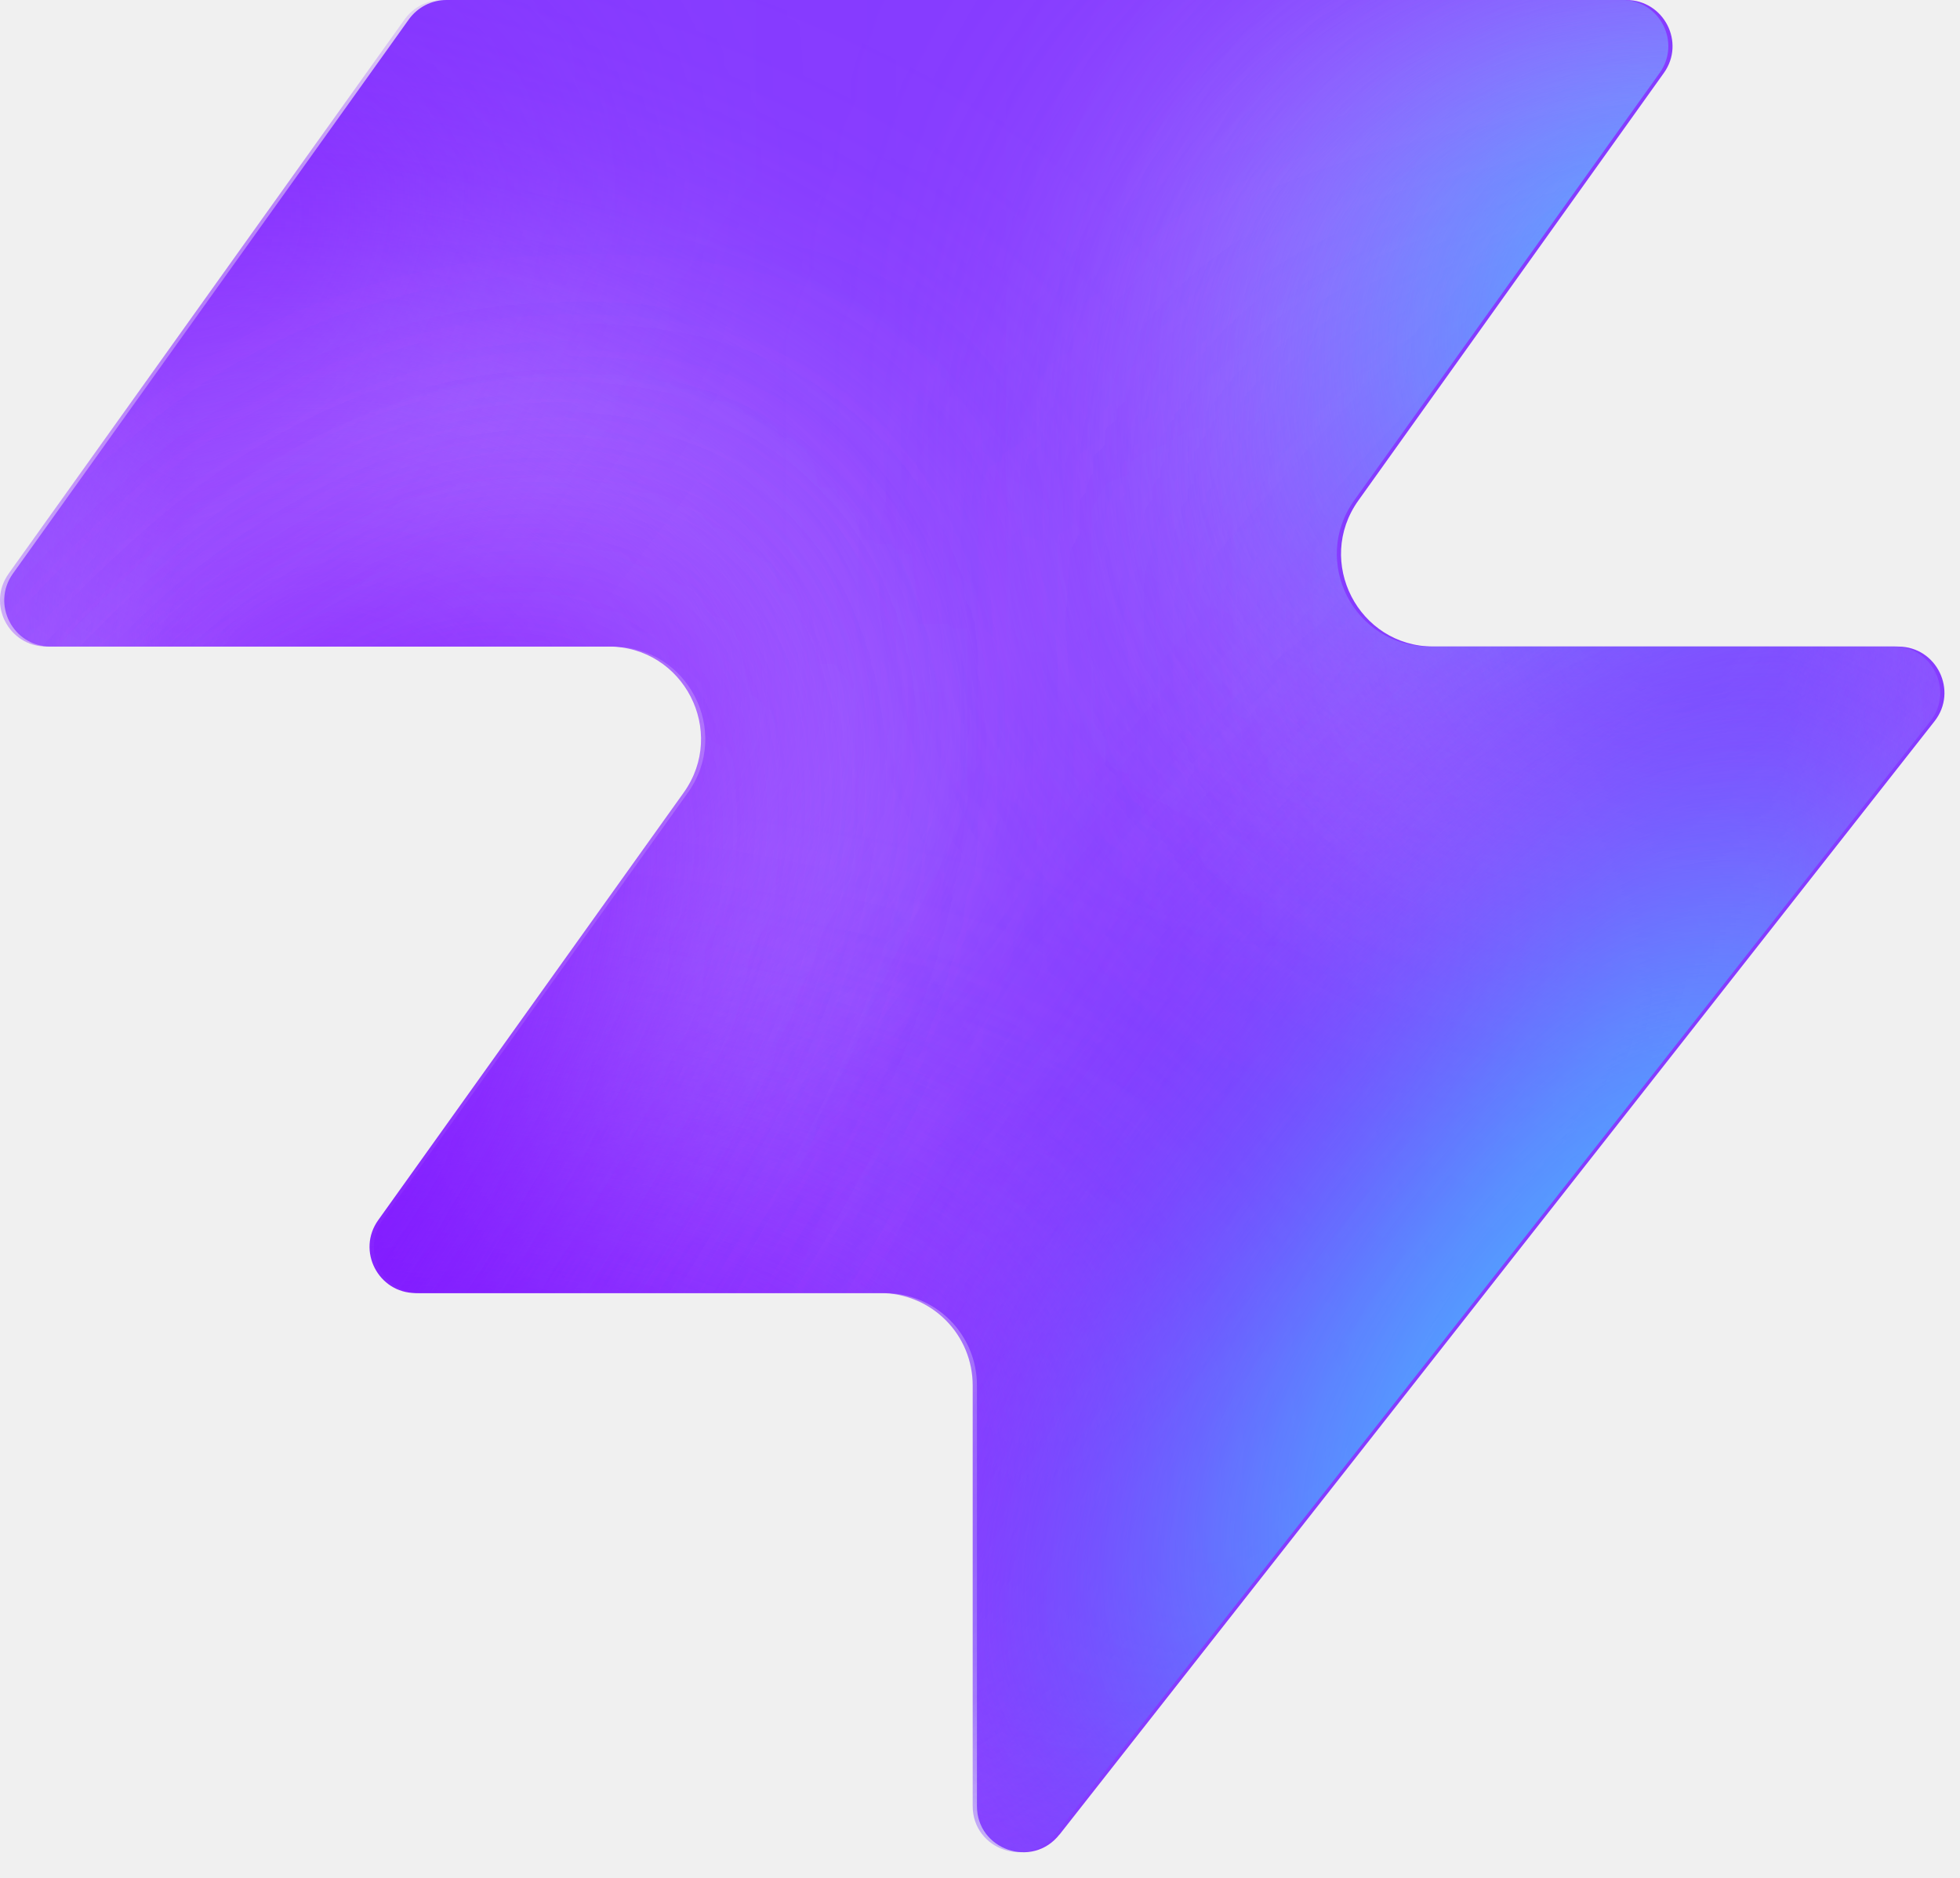
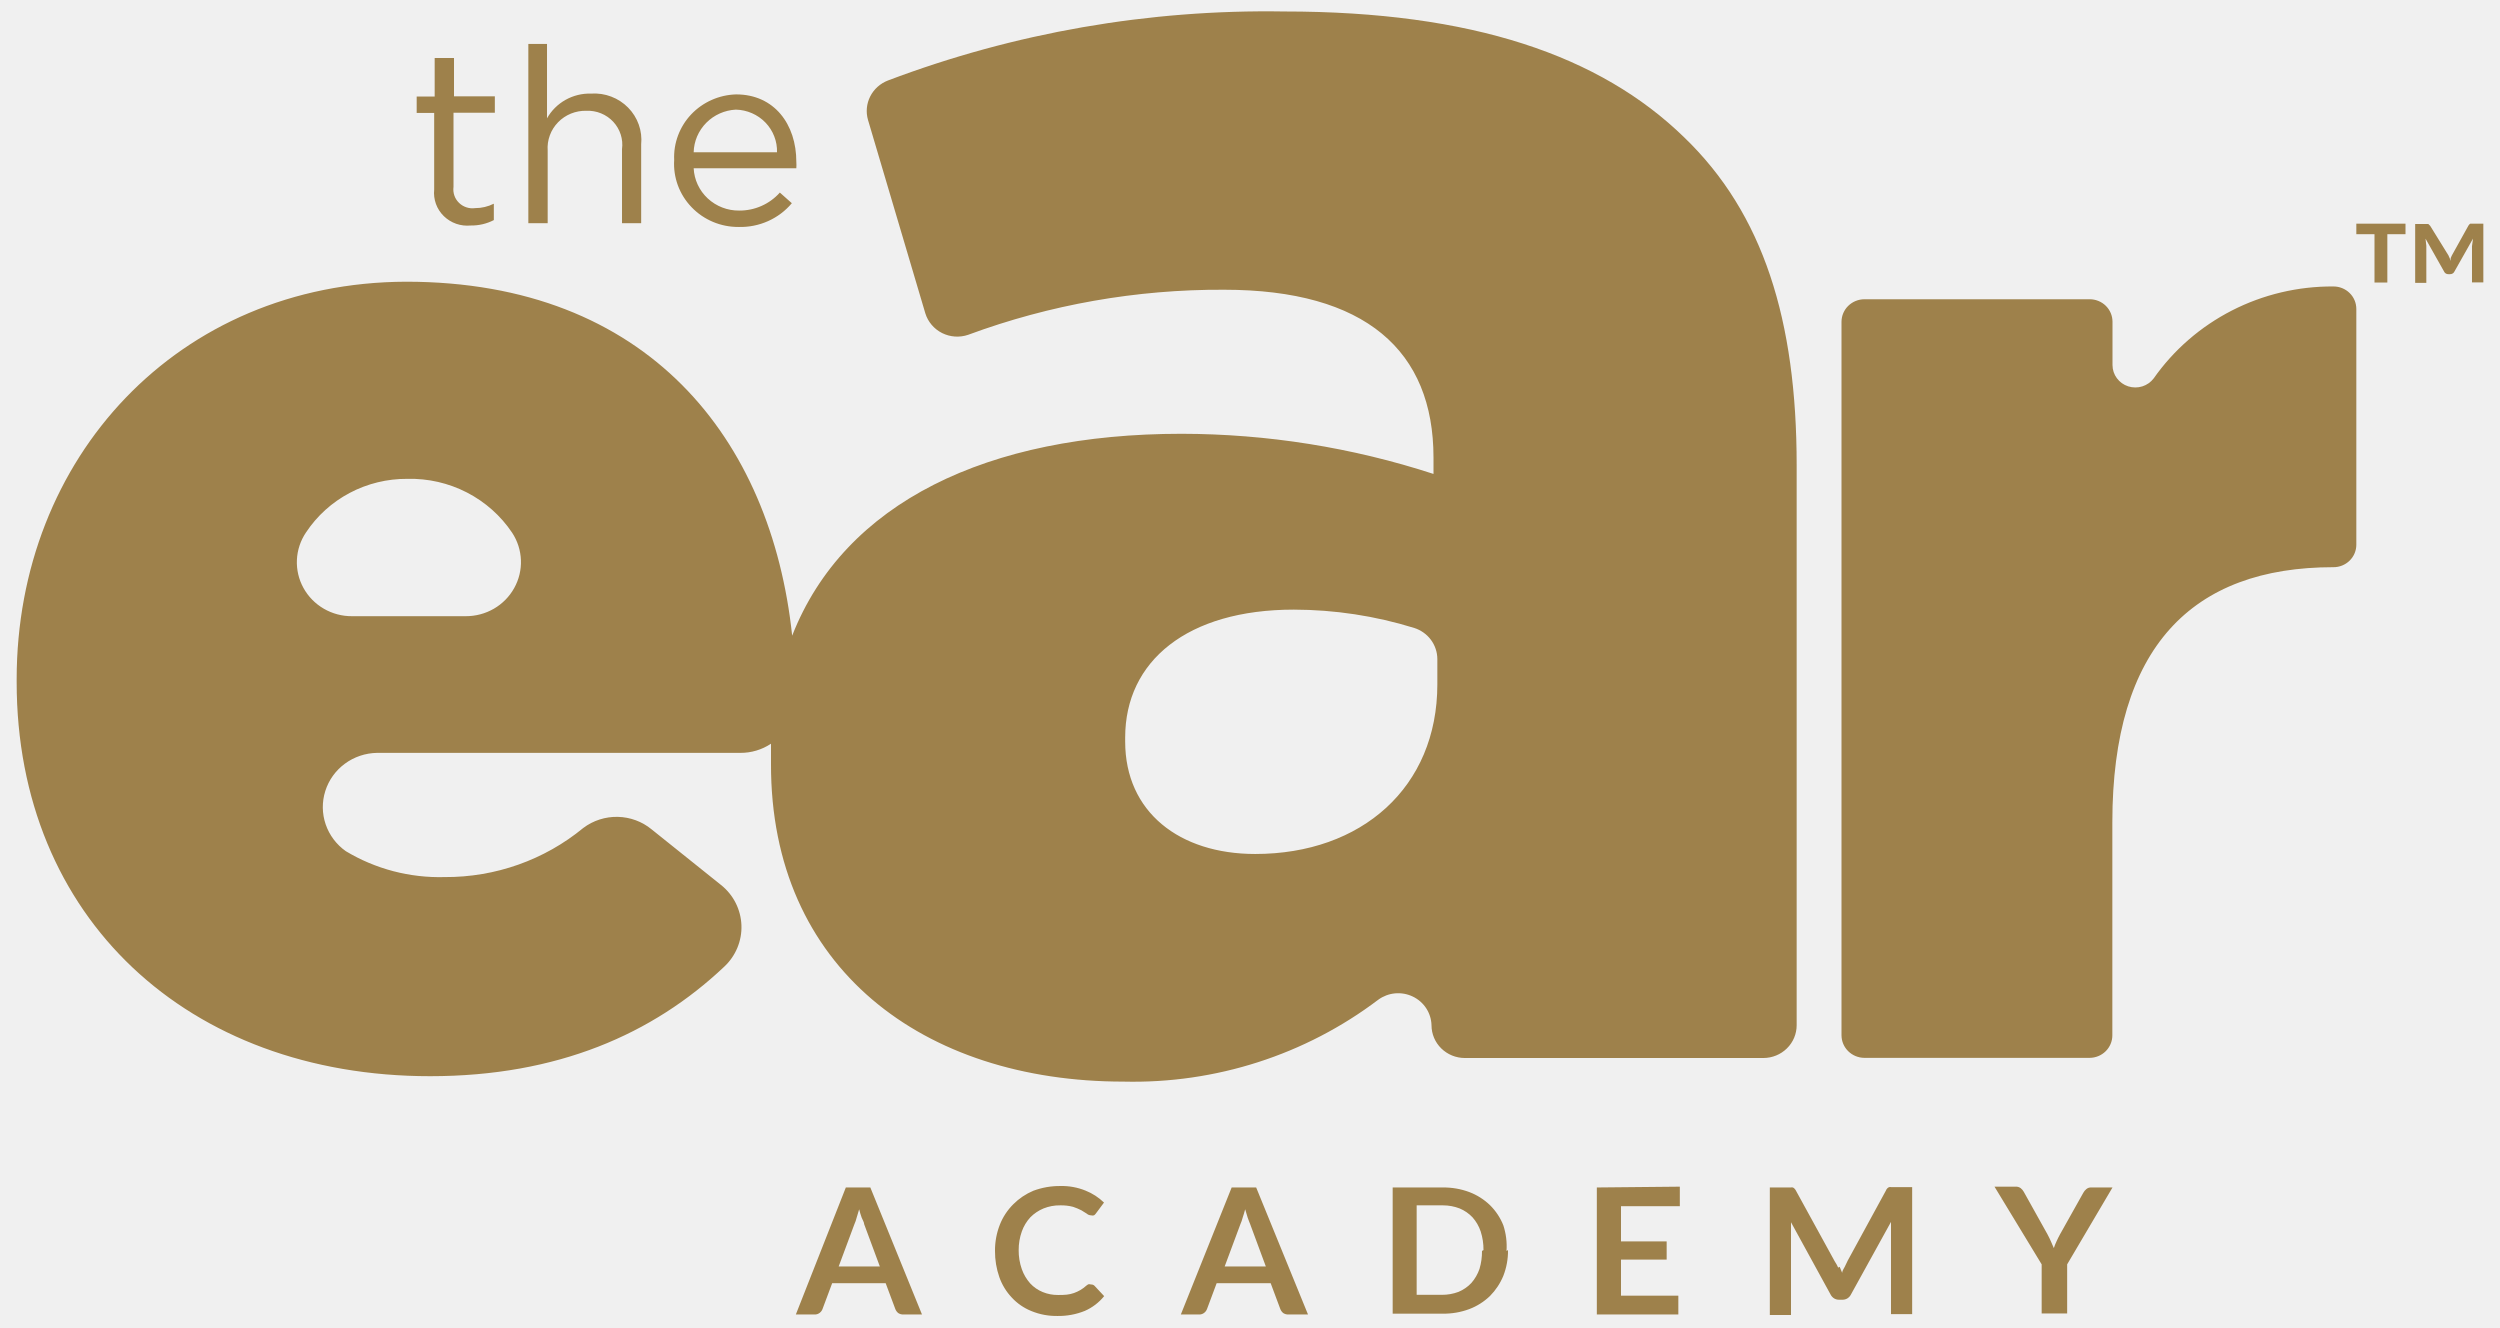
- <svg xmlns="http://www.w3.org/2000/svg" width="48" height="46" fill="none" viewBox="0 0 48 46">
-   <path fill="#863bff" d="M25.946 44.938c-.664.845-2.021.375-2.021-.698V33.937a2.26 2.26 0 0 0-2.262-2.262H10.287c-.92 0-1.456-1.04-.92-1.788l7.48-10.471c1.07-1.497 0-3.578-1.842-3.578H1.237c-.92 0-1.456-1.04-.92-1.788L10.013.474c.214-.297.556-.474.92-.474h28.894c.92 0 1.456 1.04.92 1.788l-7.48 10.471c-1.07 1.498 0 3.579 1.842 3.579h11.377c.943 0 1.473 1.088.89 1.83L25.947 44.94z" style="fill:#863bff;fill:color(display-p3 .525 .23 1);fill-opacity:1" />
-   <mask id="a" width="48" height="46" x="0" y="0" maskUnits="userSpaceOnUse" style="mask-type:alpha">
-     <path fill="#000" d="M25.842 44.938c-.664.844-2.021.375-2.021-.698V33.937a2.26 2.26 0 0 0-2.262-2.262H10.183c-.92 0-1.456-1.04-.92-1.788l7.48-10.471c1.07-1.498 0-3.579-1.842-3.579H1.133c-.92 0-1.456-1.04-.92-1.787L9.91.473c.214-.297.556-.474.92-.474h28.894c.92 0 1.456 1.04.92 1.788l-7.48 10.471c-1.07 1.498 0 3.578 1.842 3.578h11.377c.943 0 1.473 1.088.89 1.832L25.843 44.94z" style="fill:#000;fill-opacity:1" />
-   </mask>
-   <g mask="url(#a)">
-     <g filter="url(#b)">
-       <ellipse cx="5.508" cy="14.704" fill="#ede6ff" rx="5.508" ry="14.704" style="fill:#ede6ff;fill:color(display-p3 .927 .903 1);fill-opacity:1" transform="matrix(.00324 1 1 -.00324 -4.47 31.516)" />
-     </g>
-     <g filter="url(#c)">
-       <ellipse cx="10.399" cy="29.851" fill="#ede6ff" rx="10.399" ry="29.851" style="fill:#ede6ff;fill:color(display-p3 .927 .903 1);fill-opacity:1" transform="matrix(.00324 1 1 -.00324 -39.328 7.883)" />
-     </g>
-     <g filter="url(#d)">
-       <ellipse cx="5.508" cy="30.487" fill="#7e14ff" rx="5.508" ry="30.487" style="fill:#7e14ff;fill:color(display-p3 .492 .077 1);fill-opacity:1" transform="rotate(89.814 -25.913 -14.639)scale(1 -1)" />
-     </g>
-     <g filter="url(#e)">
-       <ellipse cx="5.508" cy="30.599" fill="#7e14ff" rx="5.508" ry="30.599" style="fill:#7e14ff;fill:color(display-p3 .492 .077 1);fill-opacity:1" transform="rotate(89.814 -32.644 -3.334)scale(1 -1)" />
-     </g>
-     <g filter="url(#f)">
-       <ellipse cx="5.508" cy="30.599" fill="#7e14ff" rx="5.508" ry="30.599" style="fill:#7e14ff;fill:color(display-p3 .492 .077 1);fill-opacity:1" transform="matrix(.00324 1 1 -.00324 -34.34 30.47)" />
-     </g>
-     <g filter="url(#g)">
-       <ellipse cx="14.072" cy="22.078" fill="#ede6ff" rx="14.072" ry="22.078" style="fill:#ede6ff;fill:color(display-p3 .927 .903 1);fill-opacity:1" transform="rotate(93.35 24.506 48.493)scale(-1 1)" />
-     </g>
-     <g filter="url(#h)">
-       <ellipse cx="3.47" cy="21.501" fill="#7e14ff" rx="3.47" ry="21.501" style="fill:#7e14ff;fill:color(display-p3 .492 .077 1);fill-opacity:1" transform="rotate(89.009 28.708 47.59)scale(-1 1)" />
-     </g>
-     <g filter="url(#i)">
-       <ellipse cx="3.47" cy="21.501" fill="#7e14ff" rx="3.47" ry="21.501" style="fill:#7e14ff;fill:color(display-p3 .492 .077 1);fill-opacity:1" transform="rotate(89.009 28.708 47.59)scale(-1 1)" />
-     </g>
-     <g filter="url(#j)">
-       <ellipse cx=".387" cy="8.972" fill="#7e14ff" rx="4.407" ry="29.108" style="fill:#7e14ff;fill:color(display-p3 .492 .077 1);fill-opacity:1" transform="rotate(39.51 .387 8.972)" />
-     </g>
-     <g filter="url(#k)">
-       <ellipse cx="47.523" cy="-6.092" fill="#7e14ff" rx="4.407" ry="29.108" style="fill:#7e14ff;fill:color(display-p3 .492 .077 1);fill-opacity:1" transform="rotate(37.892 47.523 -6.092)" />
-     </g>
-     <g filter="url(#l)">
-       <ellipse cx="41.412" cy="6.333" fill="#47bfff" rx="5.971" ry="9.665" style="fill:#47bfff;fill:color(display-p3 .28 .748 1);fill-opacity:1" transform="rotate(37.892 41.412 6.333)" />
-     </g>
-     <g filter="url(#m)">
-       <ellipse cx="-1.879" cy="38.332" fill="#7e14ff" rx="4.407" ry="29.108" style="fill:#7e14ff;fill:color(display-p3 .492 .077 1);fill-opacity:1" transform="rotate(37.892 -1.88 38.332)" />
-     </g>
-     <g filter="url(#n)">
-       <ellipse cx="-1.879" cy="38.332" fill="#7e14ff" rx="4.407" ry="29.108" style="fill:#7e14ff;fill:color(display-p3 .492 .077 1);fill-opacity:1" transform="rotate(37.892 -1.88 38.332)" />
-     </g>
-     <g filter="url(#o)">
-       <ellipse cx="35.651" cy="29.907" fill="#7e14ff" rx="4.407" ry="29.108" style="fill:#7e14ff;fill:color(display-p3 .492 .077 1);fill-opacity:1" transform="rotate(37.892 35.651 29.907)" />
-     </g>
-     <g filter="url(#p)">
-       <ellipse cx="38.418" cy="32.4" fill="#47bfff" rx="5.971" ry="15.297" style="fill:#47bfff;fill:color(display-p3 .28 .748 1);fill-opacity:1" transform="rotate(37.892 38.418 32.4)" />
-     </g>
+ <svg xmlns="http://www.w3.org/2000/svg" viewBox="0 0 113 60" fill="none" style="color:#9E814B">
+   <g clip-path="url(#clip0_934_531)">
+     <path d="M58.044 0.519C51.927 0.418 45.848 1.477 40.138 3.637C39.788 3.771 39.502 4.028 39.334 4.358C39.167 4.688 39.131 5.067 39.234 5.422L41.825 14.163C41.884 14.354 41.981 14.531 42.112 14.684C42.242 14.837 42.402 14.963 42.583 15.054C42.764 15.144 42.961 15.198 43.164 15.212C43.366 15.225 43.569 15.199 43.761 15.133C47.457 13.767 51.376 13.077 55.325 13.096C61.728 13.096 64.794 15.859 64.794 20.681V21.422C61.12 20.225 57.275 19.612 53.404 19.607C44.643 19.607 38.164 22.711 35.806 28.733C34.864 19.844 29.29 12.733 18.351 12.733C8.038 12.77 0.753 20.689 0.753 30.704V30.83C0.753 41.481 8.49 48.644 19.444 48.644C25.207 48.644 29.516 46.733 32.725 43.704C32.985 43.464 33.19 43.171 33.326 42.847C33.462 42.522 33.526 42.172 33.513 41.822C33.5 41.471 33.411 41.127 33.252 40.812C33.093 40.498 32.867 40.221 32.589 40L29.455 37.489C29.025 37.134 28.484 36.934 27.923 36.922C27.361 36.91 26.813 37.087 26.367 37.422C24.611 38.869 22.39 39.657 20.099 39.644C18.526 39.687 16.974 39.281 15.632 38.474C15.206 38.174 14.887 37.749 14.72 37.26C14.553 36.772 14.548 36.244 14.704 35.752C14.86 35.259 15.169 34.828 15.589 34.519C16.008 34.21 16.516 34.039 17.041 34.03H33.463C33.957 34.033 34.441 33.888 34.849 33.615C34.849 33.852 34.849 34.081 34.849 34.355V34.526C34.827 43.77 41.75 48.889 50.775 48.889C54.935 48.99 59.004 47.682 62.301 45.185C62.523 45.024 62.785 44.925 63.06 44.9C63.335 44.876 63.611 44.925 63.859 45.045C64.108 45.164 64.317 45.348 64.466 45.576C64.615 45.805 64.697 46.069 64.704 46.341C64.704 46.734 64.863 47.111 65.145 47.388C65.428 47.666 65.811 47.822 66.21 47.822H79.703C80.102 47.822 80.486 47.666 80.768 47.388C81.051 47.111 81.209 46.734 81.209 46.341V21.022C81.209 14.474 79.703 9.652 76.124 6.207C72.32 2.504 66.542 0.519 58.044 0.519ZM21.048 27.852H15.918C15.468 27.856 15.025 27.739 14.637 27.514C14.25 27.29 13.931 26.965 13.717 26.576C13.502 26.187 13.4 25.748 13.42 25.306C13.44 24.864 13.582 24.435 13.831 24.067C14.327 23.317 15.006 22.703 15.806 22.28C16.607 21.856 17.503 21.638 18.412 21.644C19.347 21.621 20.273 21.833 21.102 22.259C21.931 22.686 22.636 23.313 23.15 24.081C23.393 24.451 23.53 24.879 23.546 25.32C23.562 25.76 23.457 26.196 23.241 26.582C23.026 26.969 22.709 27.291 22.323 27.514C21.936 27.738 21.496 27.854 21.048 27.852ZM64.968 30.933C64.968 35.585 61.547 38.6 56.734 38.6C53.313 38.6 50.858 36.704 50.858 33.519V33.333C50.858 29.881 53.667 27.555 58.481 27.555C60.329 27.559 62.166 27.838 63.928 28.385C64.229 28.482 64.491 28.669 64.678 28.92C64.864 29.171 64.966 29.474 64.968 29.785V30.933ZM106.506 13.963V24.622C106.506 24.756 106.479 24.889 106.427 25.012C106.375 25.136 106.298 25.248 106.201 25.342C106.105 25.437 105.99 25.511 105.864 25.562C105.738 25.613 105.603 25.638 105.467 25.637C99.086 25.637 95.478 29.244 95.478 37.17V46.8C95.478 47.069 95.369 47.327 95.175 47.518C94.982 47.708 94.719 47.815 94.445 47.815H84.268C83.995 47.813 83.734 47.705 83.54 47.515C83.347 47.325 83.238 47.069 83.236 46.8V14.541C83.238 14.272 83.347 14.015 83.54 13.825C83.734 13.635 83.995 13.528 84.268 13.526H94.453C94.727 13.526 94.989 13.633 95.183 13.823C95.376 14.014 95.485 14.272 95.485 14.541V16.504C95.486 16.717 95.555 16.924 95.683 17.096C95.81 17.268 95.99 17.397 96.195 17.463C96.401 17.529 96.623 17.53 96.83 17.466C97.036 17.401 97.217 17.275 97.346 17.104C98.253 15.813 99.467 14.76 100.882 14.035C102.297 13.311 103.871 12.938 105.467 12.948C105.603 12.947 105.738 12.973 105.864 13.023C105.99 13.074 106.105 13.148 106.201 13.243C106.298 13.337 106.375 13.449 106.427 13.573C106.479 13.697 106.506 13.829 106.506 13.963Z" fill="currentcolor" />
+     <path d="M19.625 5.104H18.834V4.363H19.647V2.622H20.521V4.355H22.367V5.096H20.498V8.452C20.481 8.582 20.494 8.714 20.537 8.839C20.58 8.963 20.652 9.076 20.747 9.168C20.842 9.261 20.957 9.331 21.084 9.372C21.211 9.414 21.345 9.426 21.478 9.407C21.771 9.407 22.06 9.339 22.321 9.207V9.948C21.999 10.115 21.639 10.199 21.274 10.193C21.052 10.214 20.828 10.188 20.617 10.114C20.407 10.04 20.216 9.921 20.058 9.766C19.9 9.611 19.779 9.423 19.704 9.216C19.63 9.009 19.602 8.789 19.625 8.57V5.104ZM24.755 6.807C24.738 6.574 24.771 6.339 24.852 6.119C24.932 5.898 25.059 5.697 25.224 5.527C25.388 5.358 25.587 5.224 25.807 5.134C26.027 5.045 26.264 5.002 26.502 5.007C26.73 4.998 26.957 5.037 27.167 5.123C27.377 5.209 27.566 5.339 27.719 5.504C27.873 5.67 27.988 5.866 28.056 6.08C28.125 6.293 28.145 6.519 28.115 6.741V10.089H28.981V6.526C29.011 6.223 28.974 5.918 28.872 5.631C28.77 5.344 28.606 5.082 28.391 4.864C28.176 4.645 27.915 4.475 27.627 4.366C27.339 4.256 27.029 4.21 26.721 4.23C26.316 4.218 25.915 4.316 25.563 4.513C25.211 4.711 24.921 4.999 24.725 5.348V1.985H23.881V10.089H24.755V6.807ZM30.473 7.23C30.455 6.853 30.515 6.477 30.647 6.124C30.779 5.77 30.981 5.446 31.242 5.17C31.503 4.895 31.817 4.673 32.166 4.518C32.515 4.362 32.892 4.277 33.275 4.267C35 4.267 35.994 5.622 35.994 7.311C36.001 7.41 36.001 7.509 35.994 7.607H31.354C31.379 8.125 31.607 8.614 31.991 8.97C32.374 9.326 32.883 9.523 33.41 9.518C33.758 9.521 34.103 9.449 34.42 9.308C34.737 9.168 35.02 8.961 35.249 8.704L35.791 9.185C35.5 9.532 35.132 9.809 34.715 9.995C34.299 10.181 33.845 10.271 33.388 10.259C32.99 10.262 32.596 10.184 32.23 10.031C31.864 9.877 31.534 9.652 31.261 9.367C30.987 9.083 30.776 8.747 30.64 8.379C30.505 8.011 30.448 7.62 30.473 7.23ZM31.354 6.881H35.121C35.128 6.635 35.085 6.389 34.995 6.159C34.905 5.928 34.77 5.717 34.597 5.538C34.424 5.359 34.217 5.216 33.988 5.116C33.758 5.016 33.511 4.961 33.26 4.955C32.754 4.981 32.276 5.194 31.923 5.551C31.57 5.908 31.366 6.383 31.354 6.881Z" fill="currentcolor" />
+     <path d="M41.674 59.415H40.831C40.748 59.418 40.666 59.394 40.597 59.348C40.54 59.3 40.496 59.239 40.469 59.17L40.032 58H37.614L37.177 59.17C37.151 59.238 37.107 59.297 37.049 59.341C36.983 59.393 36.9 59.419 36.815 59.415H35.972L38.232 53.674H39.339L41.674 59.415ZM37.908 57.245H39.769L39.06 55.333C39.06 55.252 38.992 55.148 38.947 55.037C38.902 54.926 38.872 54.793 38.834 54.659L38.721 55.037C38.696 55.141 38.66 55.243 38.616 55.341L37.908 57.245ZM49.328 58.059C49.357 58.059 49.385 58.064 49.411 58.076C49.438 58.087 49.461 58.104 49.479 58.126L49.908 58.585C49.675 58.873 49.376 59.102 49.035 59.252C48.641 59.411 48.217 59.49 47.791 59.482C47.388 59.488 46.988 59.412 46.616 59.259C46.28 59.123 45.979 58.916 45.735 58.652C45.483 58.386 45.29 58.07 45.17 57.726C45.037 57.345 44.971 56.944 44.974 56.541C44.971 56.136 45.045 55.734 45.193 55.356C45.329 55.009 45.537 54.694 45.803 54.43C46.061 54.171 46.368 53.965 46.707 53.822C47.096 53.677 47.51 53.604 47.927 53.608C48.317 53.598 48.704 53.669 49.065 53.815C49.377 53.939 49.661 54.123 49.901 54.356L49.532 54.852C49.51 54.884 49.482 54.912 49.449 54.933C49.405 54.947 49.357 54.947 49.313 54.933C49.243 54.932 49.176 54.906 49.125 54.859L48.876 54.704C48.755 54.643 48.629 54.591 48.5 54.548C48.31 54.499 48.115 54.477 47.919 54.482C47.661 54.478 47.405 54.526 47.166 54.622C46.943 54.715 46.74 54.851 46.571 55.022C46.401 55.208 46.271 55.424 46.187 55.659C46.091 55.931 46.042 56.216 46.044 56.504C46.041 56.799 46.089 57.092 46.187 57.37C46.27 57.605 46.398 57.821 46.563 58.008C46.72 58.178 46.913 58.312 47.129 58.4C47.348 58.49 47.584 58.536 47.822 58.533C47.952 58.536 48.083 58.531 48.213 58.519C48.326 58.507 48.438 58.482 48.545 58.444C48.644 58.409 48.74 58.364 48.831 58.311C48.928 58.254 49.019 58.187 49.102 58.111L49.185 58.052C49.228 58.041 49.272 58.044 49.313 58.059H49.328ZM59.122 59.415H58.233C58.15 59.418 58.068 59.394 57.999 59.348C57.942 59.3 57.898 59.239 57.871 59.17L57.434 58H54.993L54.556 59.17C54.53 59.238 54.486 59.297 54.428 59.341C54.362 59.393 54.279 59.419 54.195 59.415H53.374L55.671 53.674H56.779L59.122 59.415ZM55.355 57.245H57.216L56.508 55.333C56.47 55.252 56.44 55.148 56.395 55.037L56.282 54.659C56.246 54.793 56.209 54.919 56.169 55.037C56.143 55.141 56.107 55.243 56.063 55.341L55.355 57.245ZM68.162 56.504C68.167 56.901 68.096 57.296 67.951 57.667C67.812 58.006 67.607 58.316 67.348 58.578C67.081 58.836 66.763 59.038 66.414 59.17C66.029 59.314 65.62 59.384 65.209 59.378H62.949V53.674H65.209C65.62 53.668 66.029 53.738 66.414 53.882C66.763 54.014 67.081 54.216 67.348 54.474C67.611 54.734 67.816 55.044 67.951 55.385C68.073 55.758 68.122 56.15 68.094 56.541L68.162 56.504ZM67.054 56.504C67.057 56.217 67.014 55.932 66.926 55.659C66.848 55.425 66.722 55.208 66.557 55.022C66.395 54.85 66.197 54.714 65.977 54.622C65.737 54.529 65.481 54.482 65.224 54.482H64.033V58.526H65.171C65.428 58.528 65.684 58.483 65.924 58.393C66.144 58.301 66.342 58.165 66.504 57.993C66.668 57.806 66.793 57.589 66.873 57.356C66.952 57.091 66.99 56.816 66.986 56.541L67.054 56.504ZM75.928 53.637V54.519H73.269V56.111H75.333V56.933H73.269V58.563H75.861V59.415H72.177V53.674L75.928 53.637ZM83.153 57.259L83.266 57.533C83.266 57.437 83.341 57.348 83.386 57.252C83.432 57.156 83.469 57.074 83.514 56.985L85.247 53.807C85.259 53.771 85.28 53.738 85.308 53.711C85.33 53.687 85.359 53.669 85.39 53.659C85.42 53.651 85.451 53.651 85.481 53.659H86.43V59.4H85.473V55.482V55.23L83.658 58.519C83.622 58.589 83.567 58.647 83.499 58.689C83.431 58.729 83.353 58.75 83.273 58.748H83.13C83.051 58.75 82.972 58.729 82.904 58.689C82.837 58.647 82.782 58.589 82.746 58.519L80.953 55.245V55.504C80.953 55.585 80.953 55.667 80.953 55.733V59.437H79.996V53.674H80.938C80.97 53.667 81.004 53.667 81.036 53.674C81.066 53.684 81.091 53.702 81.111 53.726C81.139 53.754 81.162 53.787 81.179 53.822L82.927 57.008C83.002 57.119 83.047 57.208 83.085 57.296L83.153 57.259ZM93.436 57.148V59.37H92.283V57.148L90.151 53.637H91.108C91.189 53.632 91.269 53.656 91.334 53.704C91.393 53.75 91.442 53.808 91.477 53.874L92.547 55.793C92.607 55.904 92.66 56.015 92.705 56.119C92.75 56.222 92.796 56.319 92.833 56.415C92.867 56.311 92.907 56.21 92.954 56.111C92.999 56.008 93.052 55.904 93.112 55.793L94.167 53.911C94.201 53.849 94.247 53.793 94.302 53.748C94.333 53.721 94.369 53.701 94.407 53.688C94.446 53.676 94.487 53.671 94.528 53.674H95.485L93.436 57.148Z" fill="currentcolor" />
+     <path d="M106.506 10.111V10.585H107.327V12.77H107.908V10.585H108.729V10.111H106.506ZM109.844 10.207L109.761 10.126H109.648H109.166V12.785H109.67V11.111L109.633 10.785L110.469 12.267C110.484 12.305 110.511 12.338 110.547 12.36C110.582 12.383 110.623 12.394 110.665 12.393H110.74C110.783 12.394 110.825 12.383 110.862 12.361C110.898 12.338 110.927 12.306 110.943 12.267L111.78 10.785L111.734 11.126V12.763H112.247V10.111H111.765H111.652C111.621 10.133 111.596 10.161 111.576 10.193L110.823 11.548L110.77 11.667C110.773 11.709 110.773 11.751 110.77 11.793L110.725 11.667C110.725 11.667 110.687 11.593 110.672 11.548L109.844 10.207Z" fill="currentcolor" />
  </g>
  <defs>
-     <filter id="b" width="60.045" height="41.654" x="-19.77" y="16.149" color-interpolation-filters="sRGB" filterUnits="userSpaceOnUse">
-       <feFlood flood-opacity="0" result="BackgroundImageFix" />
-       <feBlend in="SourceGraphic" in2="BackgroundImageFix" result="shape" />
-       <feGaussianBlur result="effect1_foregroundBlur_2002_17158" stdDeviation="7.659" />
-     </filter>
-     <filter id="c" width="90.34" height="51.437" x="-54.613" y="-7.533" color-interpolation-filters="sRGB" filterUnits="userSpaceOnUse">
-       <feFlood flood-opacity="0" result="BackgroundImageFix" />
-       <feBlend in="SourceGraphic" in2="BackgroundImageFix" result="shape" />
-       <feGaussianBlur result="effect1_foregroundBlur_2002_17158" stdDeviation="7.659" />
-     </filter>
-     <filter id="d" width="79.355" height="29.4" x="-49.64" y="2.03" color-interpolation-filters="sRGB" filterUnits="userSpaceOnUse">
-       <feFlood flood-opacity="0" result="BackgroundImageFix" />
-       <feBlend in="SourceGraphic" in2="BackgroundImageFix" result="shape" />
-       <feGaussianBlur result="effect1_foregroundBlur_2002_17158" stdDeviation="4.596" />
-     </filter>
-     <filter id="e" width="79.579" height="29.4" x="-45.045" y="20.029" color-interpolation-filters="sRGB" filterUnits="userSpaceOnUse">
-       <feFlood flood-opacity="0" result="BackgroundImageFix" />
-       <feBlend in="SourceGraphic" in2="BackgroundImageFix" result="shape" />
-       <feGaussianBlur result="effect1_foregroundBlur_2002_17158" stdDeviation="4.596" />
-     </filter>
-     <filter id="f" width="79.579" height="29.4" x="-43.513" y="21.178" color-interpolation-filters="sRGB" filterUnits="userSpaceOnUse">
-       <feFlood flood-opacity="0" result="BackgroundImageFix" />
-       <feBlend in="SourceGraphic" in2="BackgroundImageFix" result="shape" />
-       <feGaussianBlur result="effect1_foregroundBlur_2002_17158" stdDeviation="4.596" />
-     </filter>
-     <filter id="g" width="74.749" height="58.852" x="15.756" y="-17.901" color-interpolation-filters="sRGB" filterUnits="userSpaceOnUse">
-       <feFlood flood-opacity="0" result="BackgroundImageFix" />
-       <feBlend in="SourceGraphic" in2="BackgroundImageFix" result="shape" />
-       <feGaussianBlur result="effect1_foregroundBlur_2002_17158" stdDeviation="7.659" />
-     </filter>
-     <filter id="h" width="61.377" height="25.362" x="23.548" y="2.284" color-interpolation-filters="sRGB" filterUnits="userSpaceOnUse">
-       <feFlood flood-opacity="0" result="BackgroundImageFix" />
-       <feBlend in="SourceGraphic" in2="BackgroundImageFix" result="shape" />
-       <feGaussianBlur result="effect1_foregroundBlur_2002_17158" stdDeviation="4.596" />
-     </filter>
-     <filter id="i" width="61.377" height="25.362" x="23.548" y="2.284" color-interpolation-filters="sRGB" filterUnits="userSpaceOnUse">
-       <feFlood flood-opacity="0" result="BackgroundImageFix" />
-       <feBlend in="SourceGraphic" in2="BackgroundImageFix" result="shape" />
-       <feGaussianBlur result="effect1_foregroundBlur_2002_17158" stdDeviation="4.596" />
-     </filter>
-     <filter id="j" width="56.045" height="63.649" x="-27.636" y="-22.853" color-interpolation-filters="sRGB" filterUnits="userSpaceOnUse">
-       <feFlood flood-opacity="0" result="BackgroundImageFix" />
-       <feBlend in="SourceGraphic" in2="BackgroundImageFix" result="shape" />
-       <feGaussianBlur result="effect1_foregroundBlur_2002_17158" stdDeviation="4.596" />
-     </filter>
-     <filter id="k" width="54.814" height="64.646" x="20.116" y="-38.415" color-interpolation-filters="sRGB" filterUnits="userSpaceOnUse">
-       <feFlood flood-opacity="0" result="BackgroundImageFix" />
-       <feBlend in="SourceGraphic" in2="BackgroundImageFix" result="shape" />
-       <feGaussianBlur result="effect1_foregroundBlur_2002_17158" stdDeviation="4.596" />
-     </filter>
-     <filter id="l" width="33.541" height="35.313" x="24.641" y="-11.323" color-interpolation-filters="sRGB" filterUnits="userSpaceOnUse">
-       <feFlood flood-opacity="0" result="BackgroundImageFix" />
-       <feBlend in="SourceGraphic" in2="BackgroundImageFix" result="shape" />
-       <feGaussianBlur result="effect1_foregroundBlur_2002_17158" stdDeviation="4.596" />
-     </filter>
-     <filter id="m" width="54.814" height="64.646" x="-29.286" y="6.009" color-interpolation-filters="sRGB" filterUnits="userSpaceOnUse">
-       <feFlood flood-opacity="0" result="BackgroundImageFix" />
-       <feBlend in="SourceGraphic" in2="BackgroundImageFix" result="shape" />
-       <feGaussianBlur result="effect1_foregroundBlur_2002_17158" stdDeviation="4.596" />
-     </filter>
-     <filter id="n" width="54.814" height="64.646" x="-29.286" y="6.009" color-interpolation-filters="sRGB" filterUnits="userSpaceOnUse">
-       <feFlood flood-opacity="0" result="BackgroundImageFix" />
-       <feBlend in="SourceGraphic" in2="BackgroundImageFix" result="shape" />
-       <feGaussianBlur result="effect1_foregroundBlur_2002_17158" stdDeviation="4.596" />
-     </filter>
-     <filter id="o" width="54.814" height="64.646" x="8.244" y="-2.416" color-interpolation-filters="sRGB" filterUnits="userSpaceOnUse">
-       <feFlood flood-opacity="0" result="BackgroundImageFix" />
-       <feBlend in="SourceGraphic" in2="BackgroundImageFix" result="shape" />
-       <feGaussianBlur result="effect1_foregroundBlur_2002_17158" stdDeviation="4.596" />
-     </filter>
-     <filter id="p" width="39.409" height="43.623" x="18.713" y="10.588" color-interpolation-filters="sRGB" filterUnits="userSpaceOnUse">
-       <feFlood flood-opacity="0" result="BackgroundImageFix" />
-       <feBlend in="SourceGraphic" in2="BackgroundImageFix" result="shape" />
-       <feGaussianBlur result="effect1_foregroundBlur_2002_17158" stdDeviation="4.596" />
-     </filter>
+     <clipPath id="clip0_934_531">
+       <rect width="113" height="60" fill="white" />
+     </clipPath>
  </defs>
</svg>
